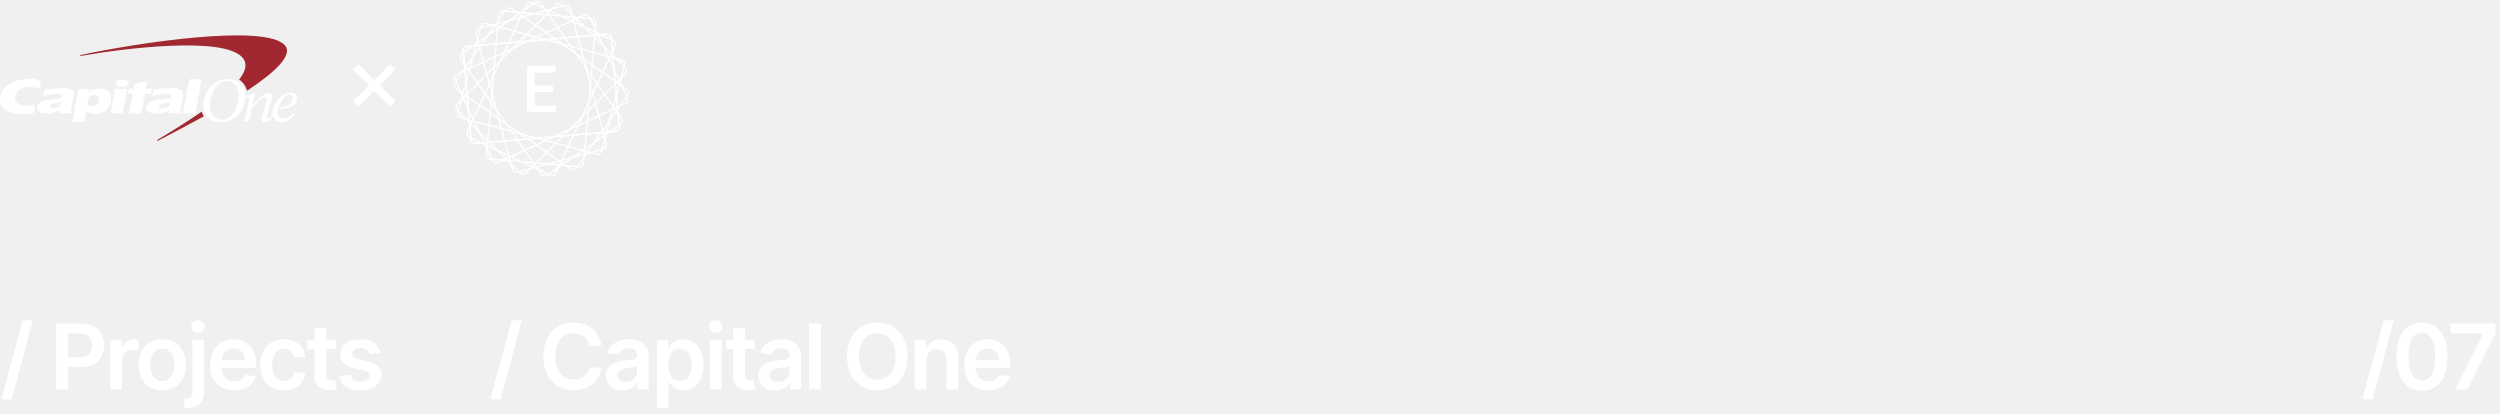
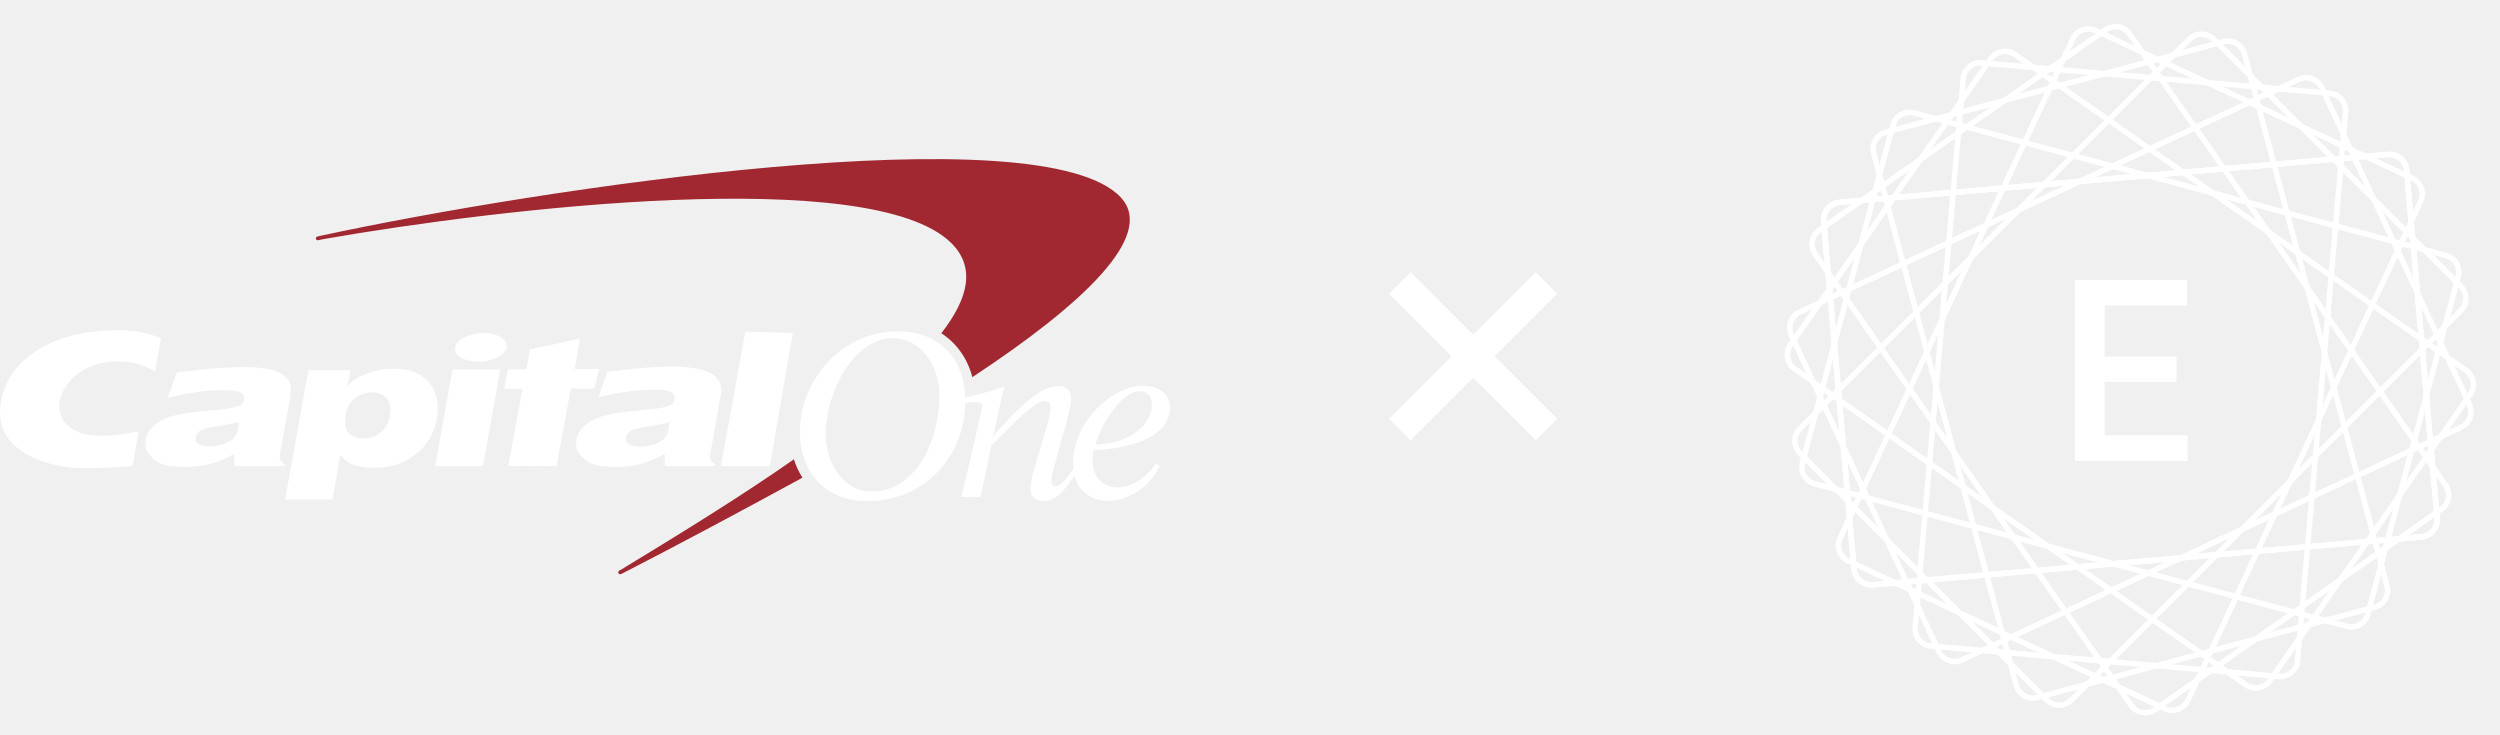
- <svg xmlns="http://www.w3.org/2000/svg" width="496" height="82" viewBox="0 0 496 82" fill="none">
-   <path fill-rule="evenodd" clip-rule="evenodd" d="M105.937 18.114V21.085H110.116V22.097H104.709V13.247H110.09V14.259H105.937V17.103H109.559V18.114H105.937Z" fill="white" stroke="white" stroke-width="0.277" />
-   <path fill-rule="evenodd" clip-rule="evenodd" d="M94.386 28.476C93.908 28.518 93.487 28.164 93.445 27.686L91.91 10.145C91.868 9.667 92.222 9.245 92.7 9.203L120.354 6.784C120.833 6.742 121.254 7.096 121.296 7.574L122.831 25.115C122.873 25.593 122.519 26.015 122.041 26.057L94.386 28.476Z" stroke="white" stroke-width="0.277" />
-   <path fill-rule="evenodd" clip-rule="evenodd" d="M91.46 23.381C90.996 23.257 90.721 22.78 90.845 22.317L95.402 5.309C95.527 4.845 96.003 4.57 96.467 4.694L123.281 11.879C123.744 12.003 124.02 12.48 123.895 12.943L119.338 29.951C119.214 30.415 118.737 30.69 118.274 30.566L91.46 23.381Z" stroke="white" stroke-width="0.277" />
-   <path fill-rule="evenodd" clip-rule="evenodd" d="M90.452 17.593C90.059 17.317 89.963 16.775 90.239 16.382L100.338 1.958C100.614 1.565 101.156 1.47 101.549 1.745L124.288 17.667C124.682 17.943 124.777 18.485 124.502 18.878L114.402 33.301C114.127 33.695 113.585 33.79 113.192 33.515L90.452 17.593Z" stroke="white" stroke-width="0.277" />
-   <path fill-rule="evenodd" clip-rule="evenodd" d="M91.485 11.809C91.21 11.415 91.305 10.873 91.698 10.598L106.122 0.498C106.515 0.223 107.057 0.319 107.332 0.712L123.255 23.451C123.53 23.845 123.435 24.387 123.041 24.662L108.618 34.761C108.225 35.037 107.683 34.941 107.407 34.548L91.485 11.809Z" stroke="white" stroke-width="0.277" />
-   <path fill-rule="evenodd" clip-rule="evenodd" d="M94.434 6.727C94.31 6.263 94.585 5.786 95.049 5.662L112.057 1.105C112.52 0.981 112.997 1.256 113.121 1.719L120.306 28.533C120.43 28.997 120.155 29.474 119.691 29.598L102.683 34.155C102.22 34.279 101.743 34.004 101.619 33.541L94.434 6.727Z" stroke="white" stroke-width="0.277" />
-   <path fill-rule="evenodd" clip-rule="evenodd" d="M98.944 2.96C98.986 2.482 99.407 2.128 99.885 2.17L117.426 3.704C117.905 3.746 118.258 4.168 118.216 4.646L115.797 32.3C115.755 32.778 115.334 33.132 114.855 33.09L97.314 31.556C96.836 31.514 96.483 31.092 96.524 30.614L98.944 2.96Z" stroke="white" stroke-width="0.277" />
-   <path fill-rule="evenodd" clip-rule="evenodd" d="M104.47 0.962C104.672 0.527 105.19 0.339 105.625 0.542L121.583 7.983C122.018 8.186 122.206 8.703 122.003 9.138L110.271 34.297C110.069 34.733 109.551 34.921 109.116 34.718L93.158 27.276C92.723 27.074 92.535 26.556 92.738 26.121L104.47 0.962Z" stroke="white" stroke-width="0.277" />
-   <path fill-rule="evenodd" clip-rule="evenodd" d="M110.344 0.975C110.684 0.636 111.234 0.636 111.574 0.975L124.024 13.426C124.364 13.766 124.364 14.316 124.024 14.655L104.395 34.285C104.056 34.624 103.505 34.624 103.166 34.285L90.715 21.834C90.376 21.494 90.376 20.944 90.715 20.605L110.344 0.975Z" stroke="white" stroke-width="0.277" />
-   <path fill-rule="evenodd" clip-rule="evenodd" d="M115.862 2.997C116.297 2.794 116.814 2.983 117.017 3.418L124.458 19.376C124.661 19.811 124.473 20.328 124.038 20.531L98.879 32.263C98.444 32.466 97.927 32.277 97.724 31.842L90.282 15.884C90.079 15.449 90.268 14.932 90.703 14.729L115.862 2.997Z" stroke="white" stroke-width="0.277" />
-   <path fill-rule="evenodd" clip-rule="evenodd" d="M120.354 6.784C120.832 6.742 121.254 7.096 121.295 7.574L122.83 25.115C122.872 25.593 122.518 26.015 122.04 26.057L94.386 28.476C93.908 28.518 93.486 28.164 93.444 27.686L91.91 10.145C91.868 9.667 92.222 9.245 92.7 9.203L120.354 6.784Z" stroke="white" stroke-width="0.277" />
-   <path fill-rule="evenodd" clip-rule="evenodd" d="M40.014 22.148C37.497 23.911 34.523 25.755 31.328 27.695L31.203 27.763C31.162 27.79 31.148 27.845 31.175 27.9C31.203 27.941 31.258 27.954 31.314 27.927L31.424 27.872C34.136 26.479 37.262 24.812 40.388 23.105C40.402 23.091 40.416 23.091 40.443 23.077C40.263 22.79 40.111 22.476 40.014 22.148ZM56.503 8.965C52.547 4.648 27.081 8.528 16.25 10.864L16.001 10.918C15.946 10.932 15.918 10.973 15.918 11.028C15.932 11.082 15.973 11.11 16.029 11.11L16.278 11.055C25.241 9.484 43.901 7.298 47.927 11.233C49.158 12.435 48.854 13.979 47.443 15.796C48.203 16.288 48.757 17.052 49.006 18.009C54.539 14.361 58.26 10.891 56.503 8.965Z" fill="#A12830" />
-   <path fill-rule="evenodd" clip-rule="evenodd" d="M41.619 21.014C41.675 22.531 42.643 23.774 43.916 23.774C46.378 23.774 47.415 20.796 47.346 18.801C47.291 17.285 46.295 16.041 45.036 16.041C42.906 16.041 41.55 19.006 41.619 21.014ZM40.319 20.932C40.222 18.337 42.283 15.7 45.271 15.7C47.263 15.7 48.577 17.012 48.646 19.02C48.743 21.752 46.82 24.252 43.694 24.252C41.702 24.252 40.388 22.941 40.319 20.932ZM12.059 20.249C11.948 20.29 11.81 20.331 11.644 20.358C11.478 20.399 11.16 20.454 10.717 20.523C10.413 20.577 10.191 20.632 10.067 20.727C9.942 20.809 9.873 20.919 9.859 21.042C9.832 21.178 9.873 21.288 9.998 21.369C10.122 21.451 10.316 21.492 10.592 21.492C10.8 21.492 11.007 21.465 11.215 21.397C11.422 21.328 11.588 21.247 11.727 21.137C11.824 21.055 11.893 20.946 11.948 20.823C11.962 20.727 12.003 20.536 12.059 20.249ZM14.659 18.651C14.646 18.883 14.604 19.102 14.549 19.457L14.106 21.889C14.065 22.107 14.148 22.271 14.355 22.394L14.341 22.49H11.824L11.796 21.875C11.436 22.094 10.994 22.271 10.592 22.381C10.191 22.476 9.873 22.531 9.389 22.531C8.573 22.531 8.116 22.449 7.798 22.176C7.466 21.889 7.314 21.697 7.328 21.301C7.342 21.069 7.452 20.782 7.632 20.577C7.812 20.372 8.047 20.236 8.296 20.113C8.559 19.99 8.863 19.908 9.306 19.839C9.749 19.771 10.371 19.703 11.201 19.634C11.63 19.593 11.907 19.498 12.031 19.457C12.211 19.389 12.266 19.32 12.294 19.184C12.335 18.938 12.266 18.788 11.92 18.719C11.021 18.542 9.32 18.828 8.448 19.047L8.919 17.776C10.067 17.613 11.16 17.503 12.294 17.503C14.092 17.49 14.673 17.995 14.659 18.651ZM21.935 22.49L22.807 17.626H25.214L24.342 22.49H21.935ZM22.945 16.506C23.014 16.11 23.651 15.782 24.37 15.782C25.089 15.782 25.601 16.11 25.532 16.506C25.463 16.902 24.813 17.23 24.107 17.23C23.388 17.23 22.862 16.902 22.945 16.506ZM33.762 20.263C33.652 20.304 33.513 20.345 33.347 20.372C33.181 20.413 32.863 20.468 32.407 20.536C32.102 20.591 31.881 20.645 31.756 20.741C31.646 20.823 31.577 20.932 31.549 21.055C31.521 21.192 31.577 21.301 31.687 21.383C31.812 21.465 32.005 21.506 32.296 21.506C32.504 21.506 32.711 21.479 32.918 21.41C33.126 21.342 33.292 21.26 33.43 21.151C33.527 21.069 33.596 20.96 33.638 20.837C33.665 20.741 33.707 20.55 33.762 20.263ZM36.349 18.665C36.335 18.897 36.294 19.115 36.224 19.471L35.796 21.902C35.754 22.121 35.837 22.285 36.045 22.408L36.031 22.49H33.513L33.499 21.875C33.126 22.094 32.683 22.271 32.296 22.381C31.895 22.49 31.577 22.531 31.093 22.531C30.276 22.531 29.82 22.449 29.502 22.176C29.17 21.889 29.018 21.697 29.032 21.301C29.045 21.069 29.156 20.782 29.336 20.577C29.516 20.372 29.751 20.236 30 20.113C30.263 19.99 30.567 19.908 31.01 19.826C31.452 19.758 32.075 19.689 32.905 19.621C33.334 19.58 33.596 19.484 33.721 19.443C33.901 19.375 33.97 19.307 33.997 19.156C34.039 18.91 33.956 18.76 33.624 18.692C32.711 18.514 31.023 18.801 30.152 19.02L30.622 17.749C31.784 17.585 32.849 17.476 33.997 17.476C35.782 17.503 36.363 18.009 36.349 18.665ZM6.996 20.741C6.208 20.891 5.779 20.96 5.004 20.96C3.856 20.96 2.943 20.399 2.985 19.361C3.026 18.678 3.842 17.216 5.945 17.216C6.609 17.216 7.12 17.326 7.812 17.722L8.116 16.041C7.176 15.686 6.553 15.632 5.737 15.645C2.985 15.673 0.342 16.902 0.024 19.416C-0.308 21.971 2.846 22.613 4.243 22.599C5.046 22.599 5.889 22.558 6.678 22.49L6.996 20.741ZM26.542 17.599L26.707 16.615L29.225 16.069L28.962 17.599H30.193L29.958 18.582H28.769L28.049 22.49C28.049 22.49 25.629 22.476 25.615 22.49L26.334 18.596H25.421L25.601 17.613H26.542V17.599ZM38.797 22.49H36.335L37.566 15.714L39.959 15.782L38.797 22.49ZM18.754 18.774C18.436 18.774 18.159 18.869 17.896 19.061C17.647 19.252 17.481 19.525 17.426 19.894C17.357 20.318 17.398 20.618 17.564 20.809C17.73 21.001 17.979 21.096 18.311 21.096C18.532 21.096 18.754 21.055 18.92 20.973C19.127 20.864 19.266 20.755 19.39 20.577C19.528 20.386 19.611 20.181 19.653 19.935C19.722 19.552 19.667 19.266 19.487 19.074C19.307 18.869 19.072 18.774 18.754 18.774ZM14.369 24.17L15.545 17.654H17.661L17.495 18.487C17.675 18.241 17.965 18.036 18.38 17.872C18.782 17.708 19.252 17.585 19.75 17.585C20.303 17.585 20.635 17.613 21.05 17.831C21.465 18.05 21.742 18.35 21.908 18.76C22.06 19.156 22.101 19.593 22.018 20.085C21.88 20.891 21.479 21.52 20.829 21.984C20.179 22.449 19.598 22.572 18.782 22.572C18.491 22.572 18.242 22.544 18.035 22.49C17.841 22.435 17.675 22.381 17.55 22.299C17.44 22.217 17.315 22.121 17.149 21.943L16.762 24.17H14.369ZM58.053 19.375C58.039 18.979 57.845 18.719 57.43 18.719C56.448 18.719 55.397 20.632 55.217 21.397C56.821 21.397 58.08 20.441 58.053 19.375ZM58.26 22.367L58.454 22.49C57.969 23.46 56.987 24.238 55.839 24.238C54.899 24.238 54.124 23.624 54.083 22.462C54.013 20.386 55.977 18.446 57.596 18.446C58.288 18.446 58.938 18.747 58.965 19.484C59.021 21.137 56.669 21.643 55.12 21.684C55.065 21.861 55.051 22.025 55.065 22.299C55.092 22.982 55.507 23.569 56.379 23.569C57.126 23.542 57.873 22.954 58.26 22.367Z" fill="white" />
-   <path fill-rule="evenodd" clip-rule="evenodd" d="M48.604 19.32C48.77 19.293 49.047 19.266 49.158 19.266C49.337 19.266 49.503 19.293 49.503 19.471C49.503 19.58 49.324 20.318 49.282 20.482L48.909 22.121C48.757 22.79 48.59 23.487 48.452 24.047H49.42L49.96 21.465C51.62 19.771 52.256 19.211 52.644 19.211C52.823 19.211 52.934 19.307 52.948 19.512C52.962 19.812 52.768 20.495 52.699 20.686L52.145 22.572C52.021 22.995 51.924 23.378 51.938 23.651C51.952 24.061 52.215 24.252 52.588 24.252C53.294 24.252 53.805 23.528 54.248 22.818L54.124 22.585C53.944 22.872 53.529 23.501 53.197 23.501C53.086 23.501 52.989 23.432 52.989 23.255C52.975 23.036 53.072 22.708 53.141 22.49L53.75 20.277C53.916 19.662 53.999 19.279 53.985 19.061C53.971 18.651 53.722 18.46 53.349 18.46C52.713 18.46 51.869 18.91 50.084 20.946H50.057L50.278 19.962C50.403 19.416 50.513 18.856 50.638 18.473C50.015 18.692 49.144 18.938 48.59 19.047L48.604 19.32Z" fill="white" />
-   <path fill-rule="evenodd" clip-rule="evenodd" d="M71.094 13.5L74.247 16.653L77.4 13.5L77.702 13.802L74.549 16.955L77.702 20.108L77.4 20.41L74.247 17.257L71.094 20.41L70.792 20.108L73.945 16.955L70.792 13.802L71.094 13.5Z" fill="white" stroke="white" stroke-width="1.106" />
-   <path d="M6.533 63.556H4.506L0.288 79.229H2.314L6.533 63.556ZM11.136 77.26H13.508V72.837H16.014C19.037 72.837 20.66 71.021 20.66 68.503C20.66 66.004 19.056 64.169 16.045 64.169H11.136V77.26ZM13.508 70.887V66.151H15.681C17.458 66.151 18.244 67.109 18.244 68.503C18.244 69.896 17.458 70.887 15.694 70.887H13.508ZM21.898 77.26H24.212V71.488C24.212 70.242 25.152 69.359 26.424 69.359C26.814 69.359 27.299 69.43 27.497 69.494V67.365C27.287 67.327 26.922 67.301 26.666 67.301C25.541 67.301 24.602 67.94 24.244 69.078H24.142V67.442H21.898V77.26ZM32.193 77.452C35.07 77.452 36.898 75.425 36.898 72.389C36.898 69.347 35.07 67.314 32.193 67.314C29.317 67.314 27.489 69.347 27.489 72.389C27.489 75.425 29.317 77.452 32.193 77.452ZM32.206 75.598C30.614 75.598 29.834 74.179 29.834 72.383C29.834 70.587 30.614 69.148 32.206 69.148C33.772 69.148 34.552 70.587 34.552 72.383C34.552 74.179 33.772 75.598 32.206 75.598ZM38.142 67.442V77.79C38.142 78.615 37.79 79.056 36.902 79.056C36.786 79.056 36.697 79.05 36.569 79.043V80.929C36.735 80.942 36.876 80.942 37.042 80.942C39.209 80.942 40.456 79.945 40.456 77.823V67.442H38.142ZM39.292 66.048C40.027 66.048 40.628 65.486 40.628 64.796C40.628 64.099 40.027 63.536 39.292 63.536C38.551 63.536 37.95 64.099 37.95 64.796C37.95 65.486 38.551 66.048 39.292 66.048ZM46.462 77.452C48.75 77.452 50.322 76.333 50.731 74.626L48.571 74.384C48.258 75.215 47.491 75.649 46.494 75.649C44.998 75.649 44.007 74.665 43.988 72.984H50.827V72.274C50.827 68.829 48.756 67.314 46.34 67.314C43.528 67.314 41.693 69.379 41.693 72.408C41.693 75.489 43.502 77.452 46.462 77.452ZM43.994 71.424C44.065 70.171 44.991 69.117 46.372 69.117C47.702 69.117 48.596 70.088 48.609 71.424H43.994ZM56.348 77.452C58.815 77.452 60.387 75.988 60.554 73.904H58.342C58.144 74.959 57.383 75.566 56.367 75.566C54.922 75.566 53.989 74.358 53.989 72.351C53.989 70.369 54.941 69.18 56.367 69.18C57.479 69.18 58.163 69.896 58.342 70.842H60.554C60.394 68.714 58.732 67.314 56.335 67.314C53.458 67.314 51.643 69.391 51.643 72.389C51.643 75.362 53.414 77.452 56.348 77.452ZM66.636 67.442H64.7V65.09H62.386V67.442H60.992V69.232H62.386V74.69C62.373 76.538 63.715 77.445 65.454 77.394C66.112 77.375 66.566 77.247 66.815 77.164L66.425 75.355C66.297 75.387 66.035 75.445 65.748 75.445C65.166 75.445 64.7 75.24 64.7 74.307V69.232H66.636V67.442ZM75.471 70.037C75.151 68.375 73.822 67.314 71.52 67.314C69.156 67.314 67.545 68.477 67.551 70.293C67.545 71.725 68.427 72.671 70.312 73.06L71.987 73.412C72.888 73.61 73.31 73.975 73.31 74.531C73.31 75.202 72.582 75.707 71.482 75.707C70.421 75.707 69.731 75.246 69.533 74.364L67.276 74.582C67.564 76.384 69.079 77.452 71.489 77.452C73.943 77.452 75.675 76.18 75.682 74.32C75.675 72.92 74.774 72.063 72.92 71.661L71.246 71.303C70.249 71.079 69.852 70.734 69.859 70.165C69.852 69.5 70.587 69.04 71.552 69.04C72.62 69.04 73.183 69.621 73.361 70.267L75.471 70.037Z" fill="white" />
-   <path d="M103.533 63.556H101.506L97.288 79.229H99.314L103.533 63.556ZM119.342 68.586C118.939 65.678 116.702 63.99 113.8 63.99C110.38 63.99 107.804 66.483 107.804 70.715C107.804 74.94 110.348 77.439 113.8 77.439C116.913 77.439 118.977 75.425 119.342 72.926L116.951 72.913C116.651 74.448 115.398 75.31 113.832 75.31C111.71 75.31 110.188 73.719 110.188 70.715C110.188 67.761 111.697 66.119 113.838 66.119C115.43 66.119 116.676 67.02 116.951 68.586H119.342ZM123.516 77.458C125.057 77.458 125.977 76.736 126.399 75.911H126.476V77.26H128.7V70.689C128.7 68.094 126.584 67.314 124.712 67.314C122.647 67.314 121.062 68.234 120.55 70.024L122.711 70.331C122.941 69.66 123.593 69.085 124.724 69.085C125.798 69.085 126.386 69.634 126.386 70.6V70.638C126.386 71.303 125.69 71.335 123.957 71.52C122.053 71.725 120.231 72.293 120.231 74.505C120.231 76.435 121.643 77.458 123.516 77.458ZM124.117 75.758C123.152 75.758 122.462 75.317 122.462 74.467C122.462 73.578 123.235 73.207 124.271 73.06C124.878 72.977 126.092 72.824 126.393 72.581V73.738C126.393 74.831 125.511 75.758 124.117 75.758ZM130.307 80.942H132.621V75.713H132.717C133.081 76.429 133.842 77.433 135.529 77.433C137.843 77.433 139.575 75.598 139.575 72.364C139.575 69.091 137.792 67.314 135.523 67.314C133.791 67.314 133.068 68.356 132.717 69.065H132.583V67.442H130.307V80.942ZM132.576 72.351C132.576 70.446 133.394 69.212 134.884 69.212C136.424 69.212 137.217 70.523 137.217 72.351C137.217 74.192 136.411 75.534 134.884 75.534C133.407 75.534 132.576 74.256 132.576 72.351ZM140.837 77.26H143.151V67.442H140.837V77.26ZM142 66.048C142.735 66.048 143.336 65.486 143.336 64.796C143.336 64.099 142.735 63.536 142 63.536C141.259 63.536 140.658 64.099 140.658 64.796C140.658 65.486 141.259 66.048 142 66.048ZM149.713 67.442H147.776V65.09H145.462V67.442H144.069V69.232H145.462V74.69C145.45 76.538 146.792 77.445 148.53 77.394C149.189 77.375 149.643 77.247 149.892 77.164L149.502 75.355C149.374 75.387 149.112 75.445 148.825 75.445C148.243 75.445 147.776 75.24 147.776 74.307V69.232H149.713V67.442ZM153.754 77.458C155.294 77.458 156.214 76.736 156.636 75.911H156.713V77.26H158.937V70.689C158.937 68.094 156.822 67.314 154.949 67.314C152.884 67.314 151.299 68.234 150.788 70.024L152.948 70.331C153.178 69.66 153.83 69.085 154.962 69.085C156.035 69.085 156.624 69.634 156.624 70.6V70.638C156.624 71.303 155.927 71.335 154.195 71.52C152.29 71.725 150.468 72.293 150.468 74.505C150.468 76.435 151.881 77.458 153.754 77.458ZM154.354 75.758C153.389 75.758 152.699 75.317 152.699 74.467C152.699 73.578 153.472 73.207 154.508 73.06C155.115 72.977 156.329 72.824 156.63 72.581V73.738C156.63 74.831 155.748 75.758 154.354 75.758ZM162.858 64.169H160.544V77.26H162.858V64.169ZM180.062 70.715C180.062 66.483 177.48 63.99 174.047 63.99C170.608 63.99 168.032 66.483 168.032 70.715C168.032 74.94 170.608 77.439 174.047 77.439C177.48 77.439 180.062 74.946 180.062 70.715ZM177.678 70.715C177.678 73.693 176.182 75.31 174.047 75.31C171.919 75.31 170.416 73.693 170.416 70.715C170.416 67.736 171.919 66.119 174.047 66.119C176.182 66.119 177.678 67.736 177.678 70.715ZM183.796 71.507C183.796 70.088 184.652 69.27 185.873 69.27C187.068 69.27 187.784 70.056 187.784 71.367V77.26H190.098V71.009C190.105 68.656 188.762 67.314 186.736 67.314C185.266 67.314 184.256 68.017 183.809 69.11H183.693V67.442H181.482V77.26H183.796V71.507ZM196.077 77.452C198.366 77.452 199.938 76.333 200.347 74.626L198.187 74.384C197.873 75.215 197.106 75.649 196.109 75.649C194.613 75.649 193.623 74.665 193.603 72.984H200.443V72.274C200.443 68.829 198.372 67.314 195.956 67.314C193.143 67.314 191.309 69.379 191.309 72.408C191.309 75.489 193.118 77.452 196.077 77.452ZM193.61 71.424C193.68 70.171 194.607 69.117 195.988 69.117C197.317 69.117 198.212 70.088 198.225 71.424H193.61Z" fill="white" />
-   <path d="M474.934 63.556H472.907L468.689 79.229H470.715L474.934 63.556ZM480.503 77.509C483.661 77.516 485.547 75.023 485.547 70.727C485.547 66.457 483.648 63.99 480.503 63.99C477.358 63.99 475.466 66.451 475.46 70.727C475.46 75.016 477.346 77.509 480.503 77.509ZM480.503 75.509C478.873 75.509 477.851 73.872 477.857 70.727C477.863 67.608 478.88 65.965 480.503 65.965C482.133 65.965 483.15 67.608 483.156 70.727C483.156 73.872 482.14 75.509 480.503 75.509ZM487.078 77.26H489.539L495.1 66.195V64.169H486.183V66.151H492.646V66.24L487.078 77.26Z" fill="white" />
+ <svg xmlns="http://www.w3.org/2000/svg" width="126" height="37" viewBox="0 0 126 37" fill="none">
+   <path fill-rule="evenodd" clip-rule="evenodd" d="M105.937 19.114V22.085H110.116V23.097H104.709V14.247H110.09V15.259H105.937V18.103H109.559V19.114H105.937Z" fill="white" stroke="white" stroke-width="0.277" />
+   <path fill-rule="evenodd" clip-rule="evenodd" d="M94.386 29.476C93.908 29.518 93.487 29.164 93.445 28.686L91.91 11.145C91.868 10.667 92.222 10.245 92.7 10.203L120.354 7.784C120.833 7.742 121.254 8.096 121.296 8.574L122.831 26.115C122.873 26.593 122.519 27.015 122.041 27.057L94.386 29.476Z" stroke="white" stroke-width="0.277" />
+   <path fill-rule="evenodd" clip-rule="evenodd" d="M91.46 24.381C90.996 24.257 90.721 23.78 90.845 23.317L95.402 6.309C95.527 5.845 96.003 5.57 96.467 5.694L123.281 12.879C123.744 13.003 124.02 13.48 123.895 13.943L119.338 30.951C119.214 31.415 118.737 31.69 118.274 31.566L91.46 24.381Z" stroke="white" stroke-width="0.277" />
+   <path fill-rule="evenodd" clip-rule="evenodd" d="M90.452 18.593C90.059 18.317 89.963 17.775 90.239 17.382L100.338 2.958C100.614 2.565 101.156 2.47 101.549 2.745L124.288 18.667C124.682 18.943 124.777 19.485 124.502 19.878L114.402 34.301C114.127 34.695 113.585 34.79 113.192 34.515L90.452 18.593Z" stroke="white" stroke-width="0.277" />
+   <path fill-rule="evenodd" clip-rule="evenodd" d="M91.485 12.809C91.21 12.415 91.305 11.873 91.698 11.598L106.122 1.498C106.515 1.223 107.057 1.319 107.332 1.712L123.255 24.451C123.53 24.845 123.435 25.387 123.041 25.662L108.618 35.761C108.225 36.037 107.683 35.941 107.407 35.548L91.485 12.809Z" stroke="white" stroke-width="0.277" />
+   <path fill-rule="evenodd" clip-rule="evenodd" d="M94.434 7.727C94.31 7.263 94.585 6.786 95.049 6.662L112.057 2.105C112.52 1.981 112.997 2.256 113.121 2.719L120.306 29.533C120.43 29.997 120.155 30.474 119.691 30.598L102.683 35.155C102.22 35.279 101.743 35.004 101.619 34.541L94.434 7.727Z" stroke="white" stroke-width="0.277" />
+   <path fill-rule="evenodd" clip-rule="evenodd" d="M98.944 3.96C98.986 3.482 99.407 3.128 99.885 3.17L117.426 4.704C117.905 4.746 118.258 5.168 118.216 5.646L115.797 33.3C115.755 33.778 115.334 34.132 114.855 34.09L97.314 32.556C96.836 32.514 96.483 32.092 96.524 31.614L98.944 3.96Z" stroke="white" stroke-width="0.277" />
+   <path fill-rule="evenodd" clip-rule="evenodd" d="M104.47 1.962C104.672 1.527 105.19 1.339 105.625 1.542L121.583 8.983C122.018 9.186 122.206 9.703 122.003 10.139L110.271 35.297C110.069 35.733 109.551 35.921 109.116 35.718L93.158 28.276C92.723 28.074 92.535 27.556 92.738 27.121L104.47 1.962Z" stroke="white" stroke-width="0.277" />
+   <path fill-rule="evenodd" clip-rule="evenodd" d="M110.344 1.975C110.684 1.636 111.234 1.636 111.574 1.975L124.024 14.426C124.364 14.766 124.364 15.316 124.024 15.655L104.395 35.285C104.056 35.624 103.505 35.624 103.166 35.285L90.715 22.834C90.376 22.494 90.376 21.944 90.715 21.605L110.344 1.975Z" stroke="white" stroke-width="0.277" />
+   <path fill-rule="evenodd" clip-rule="evenodd" d="M115.862 3.997C116.297 3.794 116.814 3.983 117.017 4.418L124.458 20.376C124.661 20.811 124.473 21.328 124.038 21.531L98.879 33.263C98.444 33.466 97.927 33.277 97.724 32.842L90.282 16.884C90.079 16.449 90.268 15.932 90.703 15.729L115.862 3.997Z" stroke="white" stroke-width="0.277" />
+   <path fill-rule="evenodd" clip-rule="evenodd" d="M120.354 7.784C120.832 7.742 121.254 8.096 121.295 8.574L122.83 26.115C122.872 26.593 122.518 27.015 122.04 27.057L94.386 29.476C93.908 29.518 93.486 29.164 93.444 28.686L91.91 11.145C91.868 10.667 92.222 10.245 92.7 10.203L120.354 7.784Z" stroke="white" stroke-width="0.277" />
+   <path fill-rule="evenodd" clip-rule="evenodd" d="M40.014 23.148C37.497 24.911 34.523 26.755 31.328 28.695L31.203 28.763C31.162 28.79 31.148 28.845 31.175 28.9C31.203 28.941 31.258 28.954 31.314 28.927L31.424 28.872C34.136 27.479 37.262 25.812 40.388 24.105C40.402 24.091 40.416 24.091 40.443 24.077C40.263 23.79 40.111 23.476 40.014 23.148ZM56.503 9.965C52.547 5.648 27.081 9.528 16.25 11.864L16.001 11.918C15.946 11.932 15.918 11.973 15.918 12.028C15.932 12.082 15.973 12.11 16.029 12.11L16.278 12.055C25.241 10.484 43.901 8.298 47.927 12.233C49.158 13.435 48.854 14.979 47.443 16.796C48.203 17.288 48.757 18.052 49.006 19.009C54.539 15.361 58.26 11.891 56.503 9.965Z" fill="#A12830" />
+   <path fill-rule="evenodd" clip-rule="evenodd" d="M41.619 22.014C41.675 23.531 42.643 24.774 43.916 24.774C46.378 24.774 47.415 21.796 47.346 19.801C47.291 18.285 46.295 17.041 45.036 17.041C42.906 17.041 41.55 20.006 41.619 22.014ZM40.319 21.932C40.222 19.337 42.283 16.7 45.271 16.7C47.263 16.7 48.577 18.012 48.646 20.02C48.743 22.752 46.82 25.252 43.694 25.252C41.702 25.252 40.388 23.941 40.319 21.932ZM12.059 21.249C11.948 21.29 11.81 21.331 11.644 21.358C11.478 21.399 11.16 21.454 10.717 21.523C10.413 21.577 10.191 21.632 10.067 21.727C9.942 21.809 9.873 21.919 9.859 22.042C9.832 22.178 9.873 22.288 9.998 22.369C10.122 22.451 10.316 22.492 10.592 22.492C10.8 22.492 11.007 22.465 11.215 22.397C11.422 22.328 11.588 22.247 11.727 22.137C11.824 22.055 11.893 21.946 11.948 21.823C11.962 21.727 12.003 21.536 12.059 21.249ZM14.659 19.651C14.646 19.883 14.604 20.102 14.549 20.457L14.106 22.889C14.065 23.107 14.148 23.271 14.355 23.394L14.341 23.49H11.824L11.796 22.875C11.436 23.094 10.994 23.271 10.592 23.381C10.191 23.476 9.873 23.531 9.389 23.531C8.573 23.531 8.116 23.449 7.798 23.176C7.466 22.889 7.314 22.697 7.328 22.301C7.342 22.069 7.452 21.782 7.632 21.577C7.812 21.372 8.047 21.236 8.296 21.113C8.559 20.99 8.863 20.908 9.306 20.839C9.749 20.771 10.371 20.703 11.201 20.634C11.63 20.593 11.907 20.498 12.031 20.457C12.211 20.389 12.266 20.32 12.294 20.184C12.335 19.938 12.266 19.788 11.92 19.719C11.021 19.542 9.32 19.828 8.448 20.047L8.919 18.776C10.067 18.613 11.16 18.503 12.294 18.503C14.092 18.49 14.673 18.995 14.659 19.651ZM21.935 23.49L22.807 18.626H25.214L24.342 23.49H21.935ZM22.945 17.506C23.014 17.11 23.651 16.782 24.37 16.782C25.089 16.782 25.601 17.11 25.532 17.506C25.463 17.902 24.813 18.23 24.107 18.23C23.388 18.23 22.862 17.902 22.945 17.506ZM33.762 21.263C33.652 21.304 33.513 21.345 33.347 21.372C33.181 21.413 32.863 21.468 32.407 21.536C32.102 21.591 31.881 21.645 31.756 21.741C31.646 21.823 31.577 21.932 31.549 22.055C31.521 22.192 31.577 22.301 31.687 22.383C31.812 22.465 32.005 22.506 32.296 22.506C32.504 22.506 32.711 22.479 32.918 22.41C33.126 22.342 33.292 22.26 33.43 22.151C33.527 22.069 33.596 21.96 33.638 21.837C33.665 21.741 33.707 21.55 33.762 21.263ZM36.349 19.665C36.335 19.897 36.294 20.115 36.224 20.471L35.796 22.902C35.754 23.121 35.837 23.285 36.045 23.408L36.031 23.49H33.513L33.499 22.875C33.126 23.094 32.683 23.271 32.296 23.381C31.895 23.49 31.577 23.531 31.093 23.531C30.276 23.531 29.82 23.449 29.502 23.176C29.17 22.889 29.018 22.697 29.032 22.301C29.045 22.069 29.156 21.782 29.336 21.577C29.516 21.372 29.751 21.236 30 21.113C30.263 20.99 30.567 20.908 31.01 20.826C31.452 20.758 32.075 20.689 32.905 20.621C33.334 20.58 33.596 20.484 33.721 20.443C33.901 20.375 33.97 20.307 33.997 20.156C34.039 19.91 33.956 19.76 33.624 19.692C32.711 19.514 31.023 19.801 30.152 20.02L30.622 18.749C31.784 18.585 32.849 18.476 33.997 18.476C35.782 18.503 36.363 19.009 36.349 19.665ZM6.996 21.741C6.208 21.891 5.779 21.96 5.004 21.96C3.856 21.96 2.943 21.399 2.985 20.361C3.026 19.678 3.842 18.216 5.945 18.216C6.609 18.216 7.12 18.326 7.812 18.722L8.116 17.041C7.176 16.686 6.553 16.632 5.737 16.645C2.985 16.673 0.342 17.902 0.024 20.416C-0.308 22.971 2.846 23.613 4.243 23.599C5.046 23.599 5.889 23.558 6.678 23.49L6.996 21.741ZM26.542 18.599L26.707 17.615L29.225 17.069L28.962 18.599H30.193L29.958 19.582H28.769L28.049 23.49C28.049 23.49 25.629 23.476 25.615 23.49L26.334 19.596H25.421L25.601 18.613H26.542V18.599ZM38.797 23.49H36.335L37.566 16.714L39.959 16.782L38.797 23.49ZM18.754 19.774C18.436 19.774 18.159 19.869 17.896 20.061C17.647 20.252 17.481 20.525 17.426 20.894C17.357 21.318 17.398 21.618 17.564 21.809C17.73 22.001 17.979 22.096 18.311 22.096C18.532 22.096 18.754 22.055 18.92 21.973C19.127 21.864 19.266 21.755 19.39 21.577C19.528 21.386 19.611 21.181 19.653 20.935C19.722 20.552 19.667 20.266 19.487 20.074C19.307 19.869 19.072 19.774 18.754 19.774ZM14.369 25.17L15.545 18.654H17.661L17.495 19.487C17.675 19.241 17.965 19.036 18.38 18.872C18.782 18.708 19.252 18.585 19.75 18.585C20.303 18.585 20.635 18.613 21.05 18.831C21.465 19.05 21.742 19.35 21.908 19.76C22.06 20.156 22.101 20.593 22.018 21.085C21.88 21.891 21.479 22.52 20.829 22.984C20.179 23.449 19.598 23.572 18.782 23.572C18.491 23.572 18.242 23.544 18.035 23.49C17.841 23.435 17.675 23.381 17.55 23.299C17.44 23.217 17.315 23.121 17.149 22.943L16.762 25.17H14.369ZM58.053 20.375C58.039 19.979 57.845 19.719 57.43 19.719C56.448 19.719 55.397 21.632 55.217 22.397C56.821 22.397 58.08 21.441 58.053 20.375ZM58.26 23.367L58.454 23.49C57.969 24.46 56.987 25.238 55.839 25.238C54.899 25.238 54.124 24.624 54.083 23.462C54.013 21.386 55.977 19.446 57.596 19.446C58.288 19.446 58.938 19.747 58.965 20.484C59.021 22.137 56.669 22.643 55.12 22.684C55.065 22.861 55.051 23.025 55.065 23.299C55.092 23.982 55.507 24.569 56.379 24.569C57.126 24.542 57.873 23.954 58.26 23.367Z" fill="white" />
+   <path fill-rule="evenodd" clip-rule="evenodd" d="M48.604 20.32C48.77 20.293 49.047 20.266 49.158 20.266C49.337 20.266 49.503 20.293 49.503 20.471C49.503 20.58 49.324 21.318 49.282 21.482L48.909 23.121C48.757 23.79 48.59 24.487 48.452 25.047H49.42L49.96 22.465C51.62 20.771 52.256 20.211 52.644 20.211C52.823 20.211 52.934 20.307 52.948 20.512C52.962 20.812 52.768 21.495 52.699 21.686L52.145 23.572C52.021 23.995 51.924 24.378 51.938 24.651C51.952 25.061 52.215 25.252 52.588 25.252C53.294 25.252 53.805 24.528 54.248 23.818L54.124 23.585C53.944 23.872 53.529 24.501 53.197 24.501C53.086 24.501 52.989 24.432 52.989 24.255C52.975 24.036 53.072 23.708 53.141 23.49L53.75 21.277C53.916 20.662 53.999 20.279 53.985 20.061C53.971 19.651 53.722 19.46 53.349 19.46C52.713 19.46 51.869 19.91 50.084 21.946H50.057L50.278 20.962C50.403 20.416 50.513 19.856 50.638 19.473C50.015 19.692 49.144 19.938 48.59 20.047L48.604 20.32Z" fill="white" />
+   <path fill-rule="evenodd" clip-rule="evenodd" d="M71.094 14.5L74.247 17.653L77.4 14.5L77.702 14.802L74.549 17.955L77.702 21.108L77.4 21.41L74.247 18.257L71.094 21.41L70.792 21.108L73.945 17.955L70.792 14.802L71.094 14.5Z" fill="white" stroke="white" stroke-width="1.106" />
</svg>
